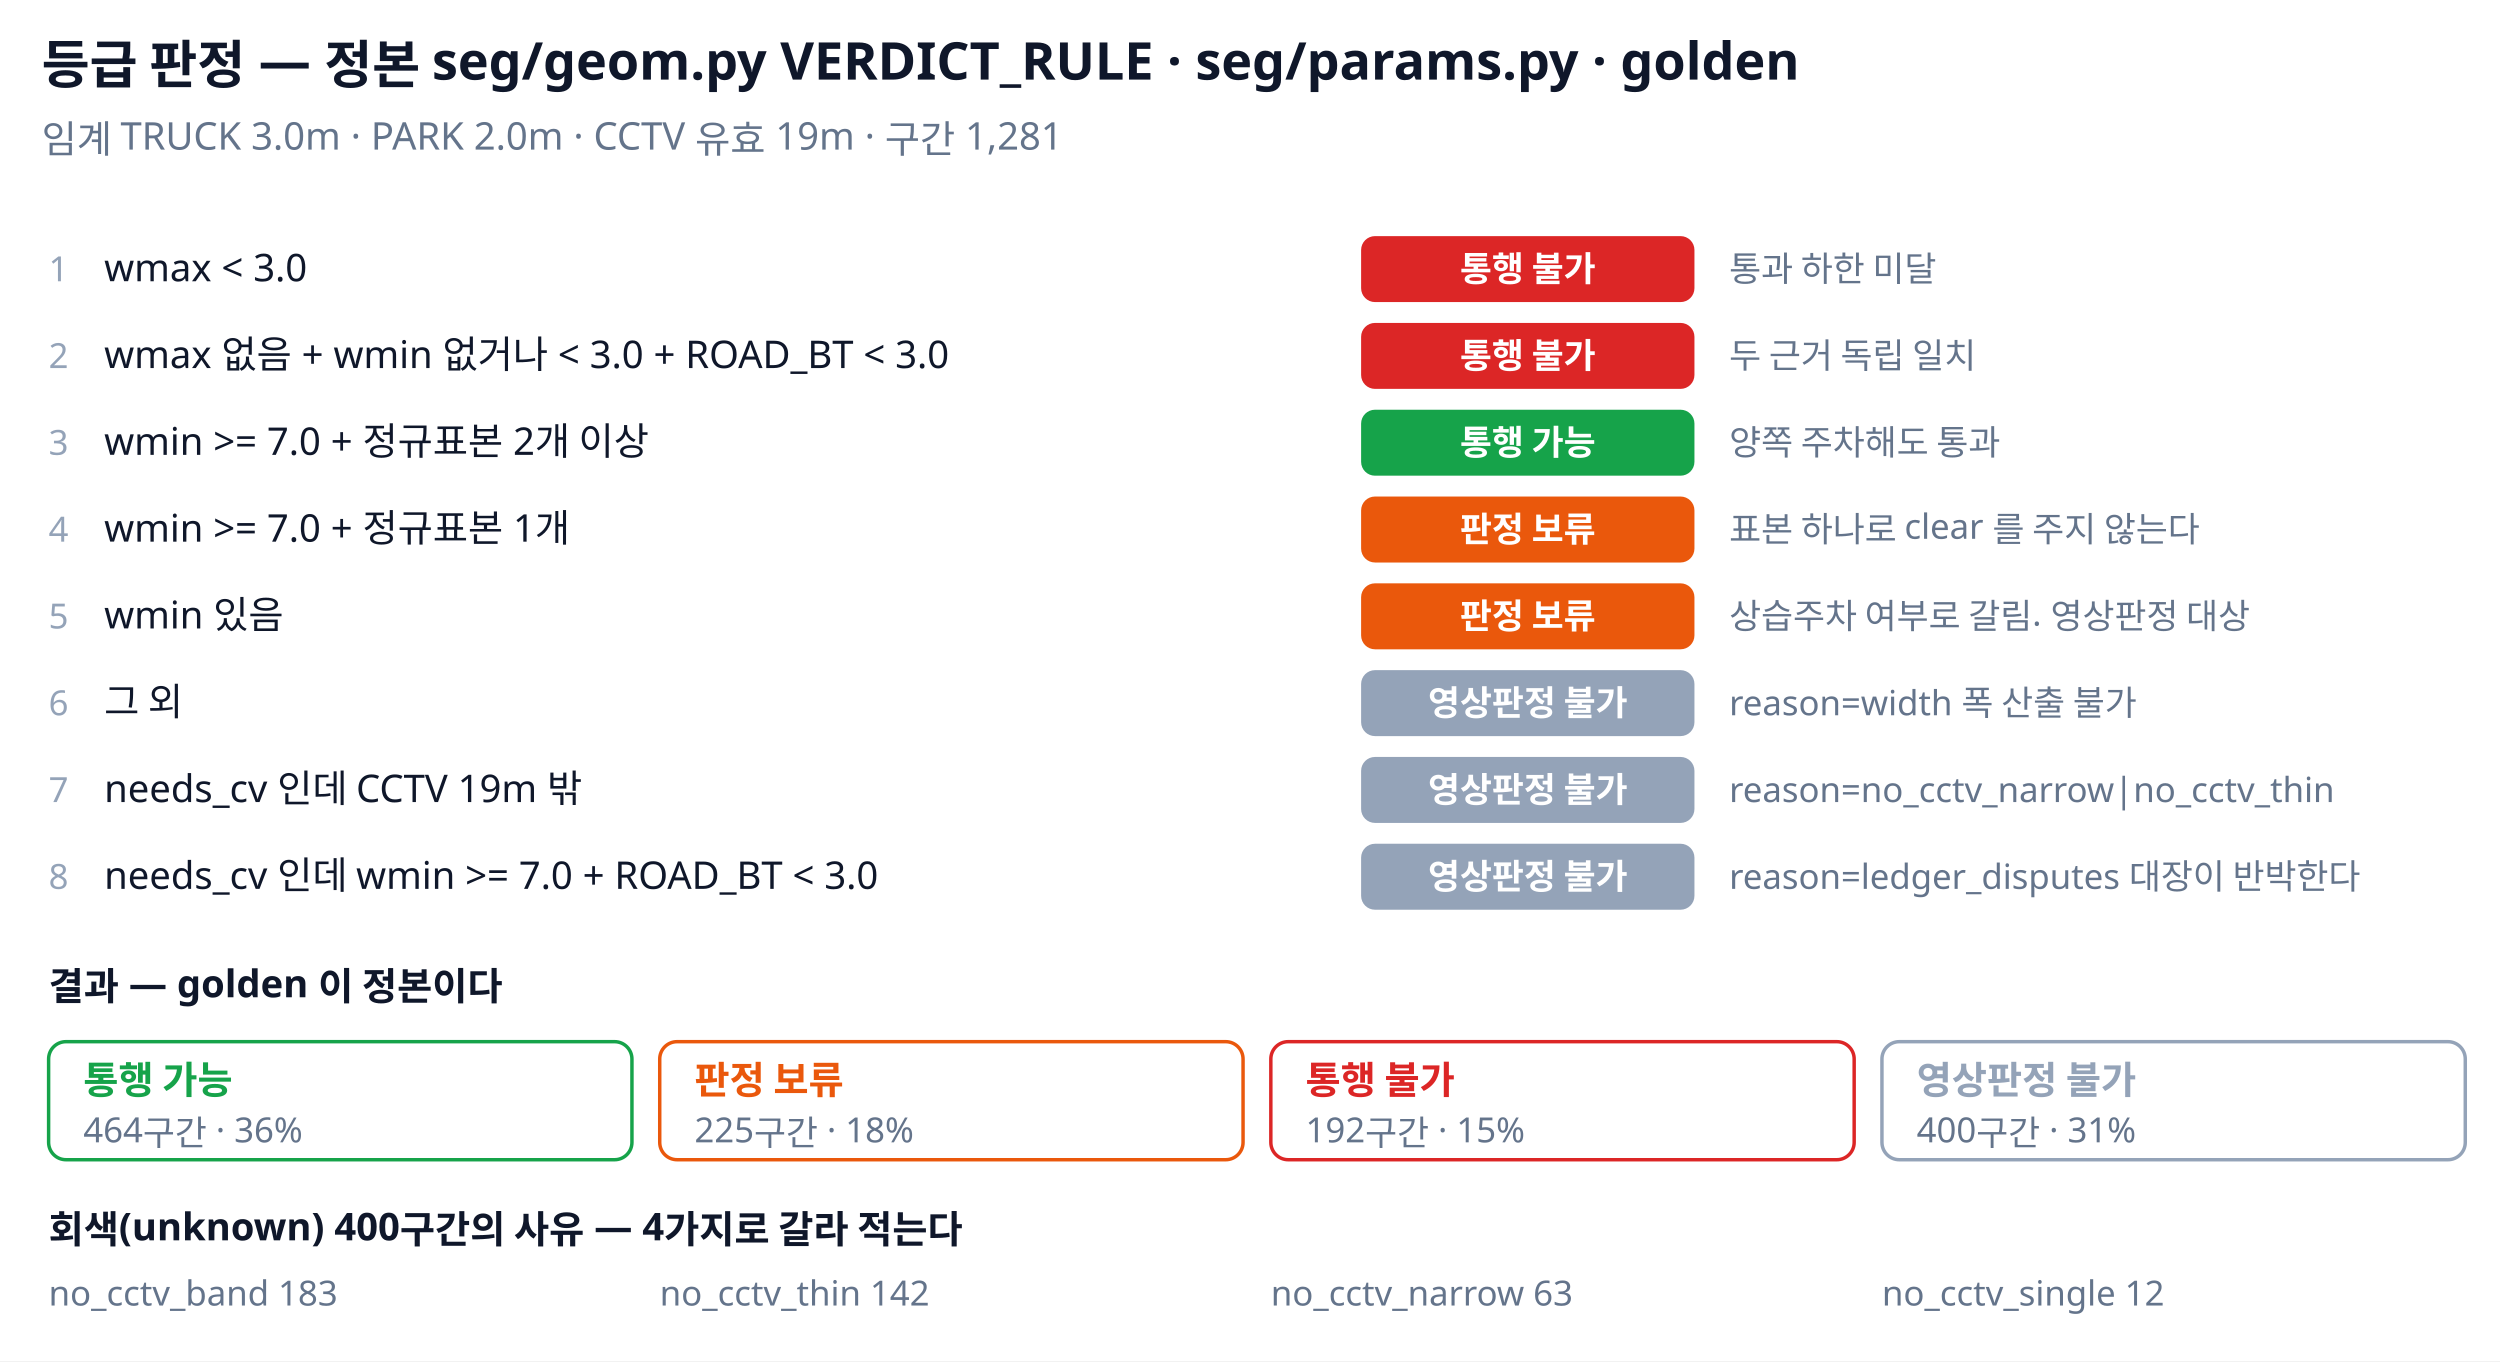
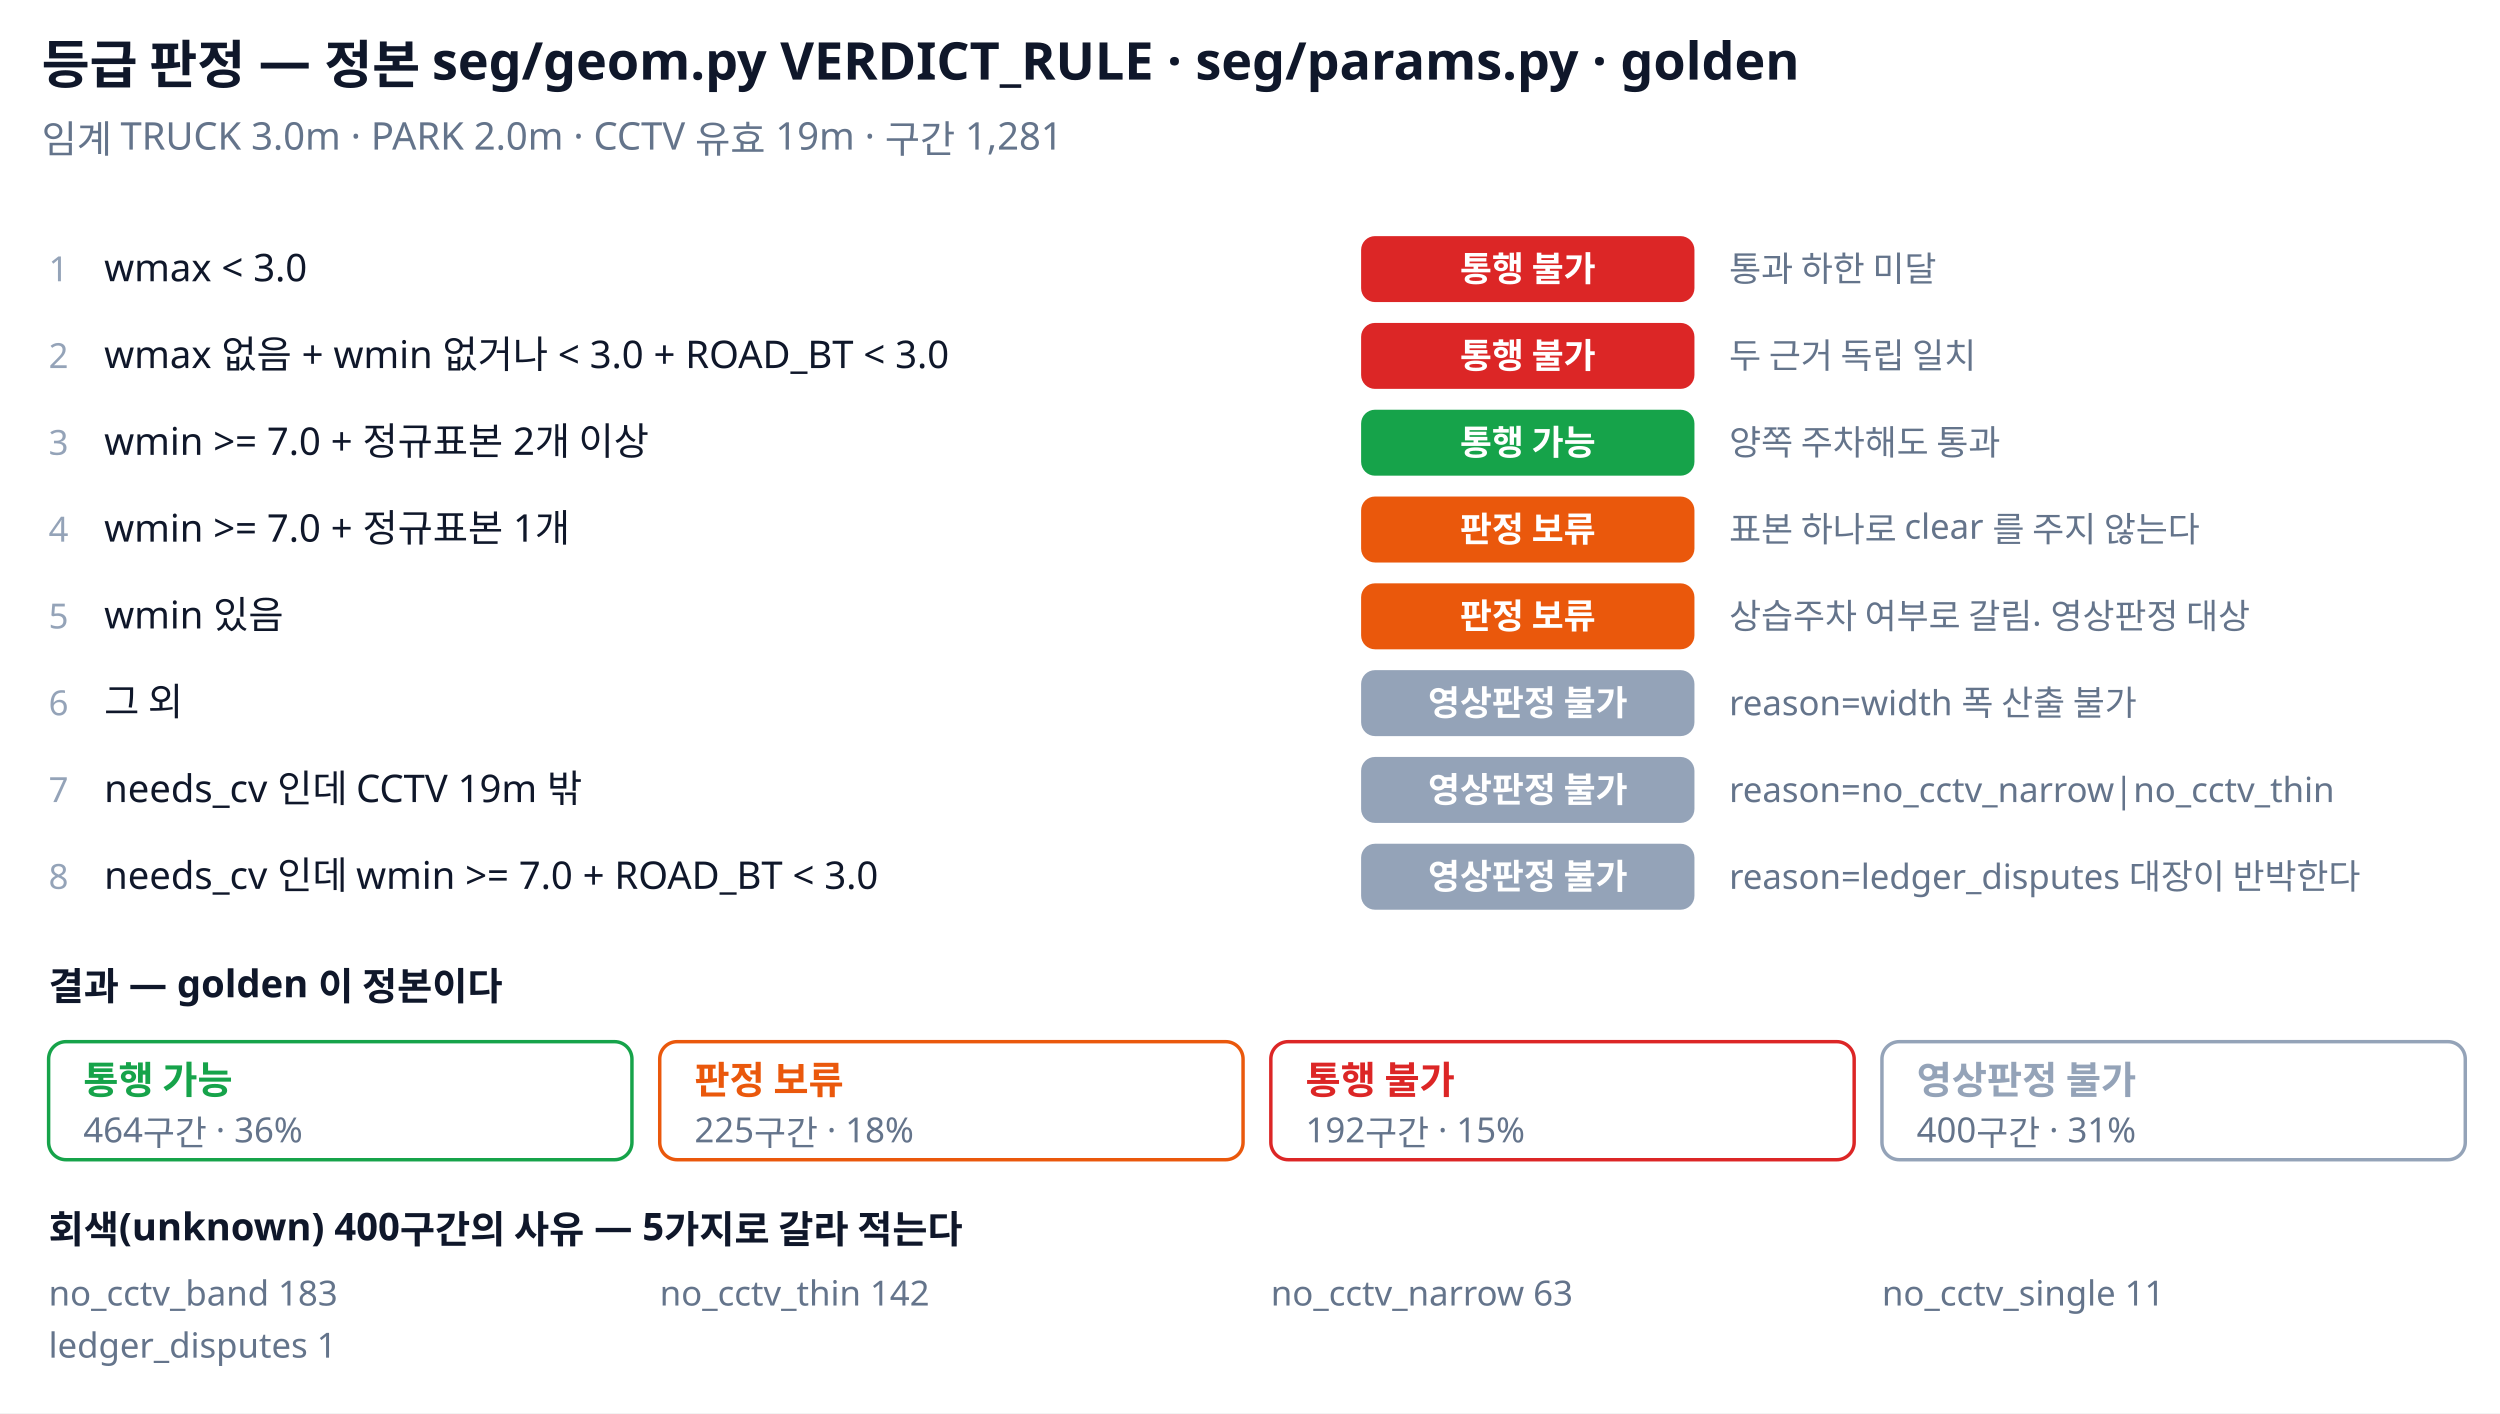
- <svg xmlns="http://www.w3.org/2000/svg" viewBox="0 0 720 392" width="720" height="392" font-family="Pretendard, system-ui, sans-serif">
-   <rect width="720" height="392" fill="#fff" />
+ <svg xmlns="http://www.w3.org/2000/svg" viewBox="0 0 720 407" width="720" height="407" font-family="Pretendard, system-ui, sans-serif">
+   <rect width="720" height="407" fill="#fff" />
  <text x="12" y="24" font-size="15" font-weight="700" fill="#0f172a">등급 판정 — 정본 seg/geom.py VERDICT_RULE · seg/params.py · golden</text>
  <text x="12" y="44" font-size="11" fill="#64748b">임계 TRUCK 3.0m · PARK 2.0m · CCTV 유효 19m · 구간 1,281</text>
  <text x="14" y="81" font-size="10" fill="#94a3b8">1</text>
  <text x="30" y="81" font-size="11" fill="#0f172a">wmax &lt; 3.0</text>
  <rect x="392" y="68" width="96" height="19" rx="4" fill="#dc2626" />
  <text x="440" y="81" font-size="10" font-weight="700" fill="#fff" text-anchor="middle">통행 불가</text>
  <text x="498" y="81" font-size="10" fill="#64748b">통과 하한 미달</text>
  <text x="14" y="106" font-size="10" fill="#94a3b8">2</text>
  <text x="30" y="106" font-size="11" fill="#0f172a">wmax 없음 + wmin 없거나 &lt; 3.0 + ROAD_BT &lt; 3.0</text>
  <rect x="392" y="93" width="96" height="19" rx="4" fill="#dc2626" />
  <text x="440" y="106" font-size="10" font-weight="700" fill="#fff" text-anchor="middle">통행 불가</text>
  <text x="498" y="106" font-size="10" fill="#64748b">두 근거 독립 일치</text>
  <text x="14" y="131" font-size="10" fill="#94a3b8">3</text>
  <text x="30" y="131" font-size="11" fill="#0f172a">wmin &gt;= 7.0 + 정규표본 2개 이상</text>
  <rect x="392" y="118" width="96" height="19" rx="4" fill="#16a34a" />
  <text x="440" y="131" font-size="10" font-weight="700" fill="#fff" text-anchor="middle">통행 가능</text>
  <text x="498" y="131" font-size="10" fill="#64748b">양쪽 주차해도 통과</text>
  <text x="14" y="156" font-size="10" fill="#94a3b8">4</text>
  <text x="30" y="156" font-size="11" fill="#0f172a">wmin &gt;= 7.0 + 정규표본 1개</text>
  <rect x="392" y="143" width="96" height="19" rx="4" fill="#ea580c" />
  <text x="440" y="156" font-size="10" font-weight="700" fill="#fff" text-anchor="middle">판정 보류</text>
  <text x="498" y="156" font-size="10" fill="#64748b">표본 하나로 clear 를 주지 않는다</text>
  <text x="14" y="181" font-size="10" fill="#94a3b8">5</text>
  <text x="30" y="181" font-size="11" fill="#0f172a">wmin 있음</text>
  <rect x="392" y="168" width="96" height="19" rx="4" fill="#ea580c" />
  <text x="440" y="181" font-size="10" font-weight="700" fill="#fff" text-anchor="middle">판정 보류</text>
  <text x="498" y="181" font-size="10" fill="#64748b">상습주차 여부로 갈림. 영상판정 대상</text>
  <text x="14" y="206" font-size="10" fill="#94a3b8">6</text>
  <text x="30" y="206" font-size="11" fill="#0f172a">그 외</text>
  <rect x="392" y="193" width="96" height="19" rx="4" fill="#94a3b8" />
  <text x="440" y="206" font-size="10" font-weight="700" fill="#fff" text-anchor="middle">영상판정 불가</text>
  <text x="498" y="206" font-size="10" fill="#64748b">reason=width 폭 산출 불가</text>
  <text x="14" y="231" font-size="10" fill="#94a3b8">7</text>
  <text x="30" y="231" font-size="11" fill="#0f172a">needs_cv 인데 CCTV 19m 밖</text>
  <rect x="392" y="218" width="96" height="19" rx="4" fill="#94a3b8" />
  <text x="440" y="231" font-size="10" font-weight="700" fill="#fff" text-anchor="middle">영상판정 불가</text>
  <text x="498" y="231" font-size="10" fill="#64748b">reason=no_cctv_narrow|no_cctv_thin</text>
  <text x="14" y="256" font-size="10" fill="#94a3b8">8</text>
  <text x="30" y="256" font-size="11" fill="#0f172a">needs_cv 인데 wmin &gt;= 7.0 + ROAD_BT &lt; 3.0</text>
  <rect x="392" y="243" width="96" height="19" rx="4" fill="#94a3b8" />
  <text x="440" y="256" font-size="10" font-weight="700" fill="#fff" text-anchor="middle">영상판정 불가</text>
  <text x="498" y="256" font-size="10" fill="#64748b">reason=ledger_disputes 대장이 반박한다</text>
  <text x="14" y="288" font-size="11" font-weight="700" fill="#0f172a">결과 — golden 이 정본이다</text>
  <rect x="14" y="300" width="168" height="34" rx="5" fill="#fff" stroke="#16a34a" />
  <text x="24" y="315" font-size="11" font-weight="700" fill="#16a34a">통행 가능</text>
  <text x="24" y="329" font-size="10" fill="#64748b">464구간 · 36%</text>
  <rect x="190" y="300" width="168" height="34" rx="5" fill="#fff" stroke="#ea580c" />
  <text x="200" y="315" font-size="11" font-weight="700" fill="#ea580c">판정 보류</text>
  <text x="200" y="329" font-size="10" fill="#64748b">225구간 · 18%</text>
  <rect x="366" y="300" width="168" height="34" rx="5" fill="#fff" stroke="#dc2626" />
  <text x="376" y="315" font-size="11" font-weight="700" fill="#dc2626">통행 불가</text>
  <text x="376" y="329" font-size="10" fill="#64748b">192구간 · 15%</text>
  <rect x="542" y="300" width="168" height="34" rx="5" fill="#fff" stroke="#94a3b8" />
  <text x="552" y="315" font-size="11" font-weight="700" fill="#94a3b8">영상판정 불가</text>
  <text x="552" y="329" font-size="10" fill="#64748b">400구간 · 31%</text>
-   <text x="14" y="358" font-size="11" font-weight="700" fill="#0f172a">회색(unknown) 400구간의 사유 — 4가지로 갈라 적는다</text>
+   <text x="14" y="358" font-size="11" font-weight="700" fill="#0f172a">회색(unknown) 400구간의 사유 — 5가지로 갈라 적는다</text>
  <text x="14" y="376" font-size="10" fill="#64748b">no_cctv_band 183</text>
  <text x="190" y="376" font-size="10" fill="#64748b">no_cctv_thin 142</text>
  <text x="366" y="376" font-size="10" fill="#64748b">no_cctv_narrow 63</text>
-   <text x="542" y="376" font-size="10" fill="#64748b">no_cctv_single 12</text>
+   <text x="542" y="376" font-size="10" fill="#64748b">no_cctv_single 11</text>
+   <text x="14" y="391" font-size="10" fill="#64748b">ledger_disputes 1</text>
</svg>
